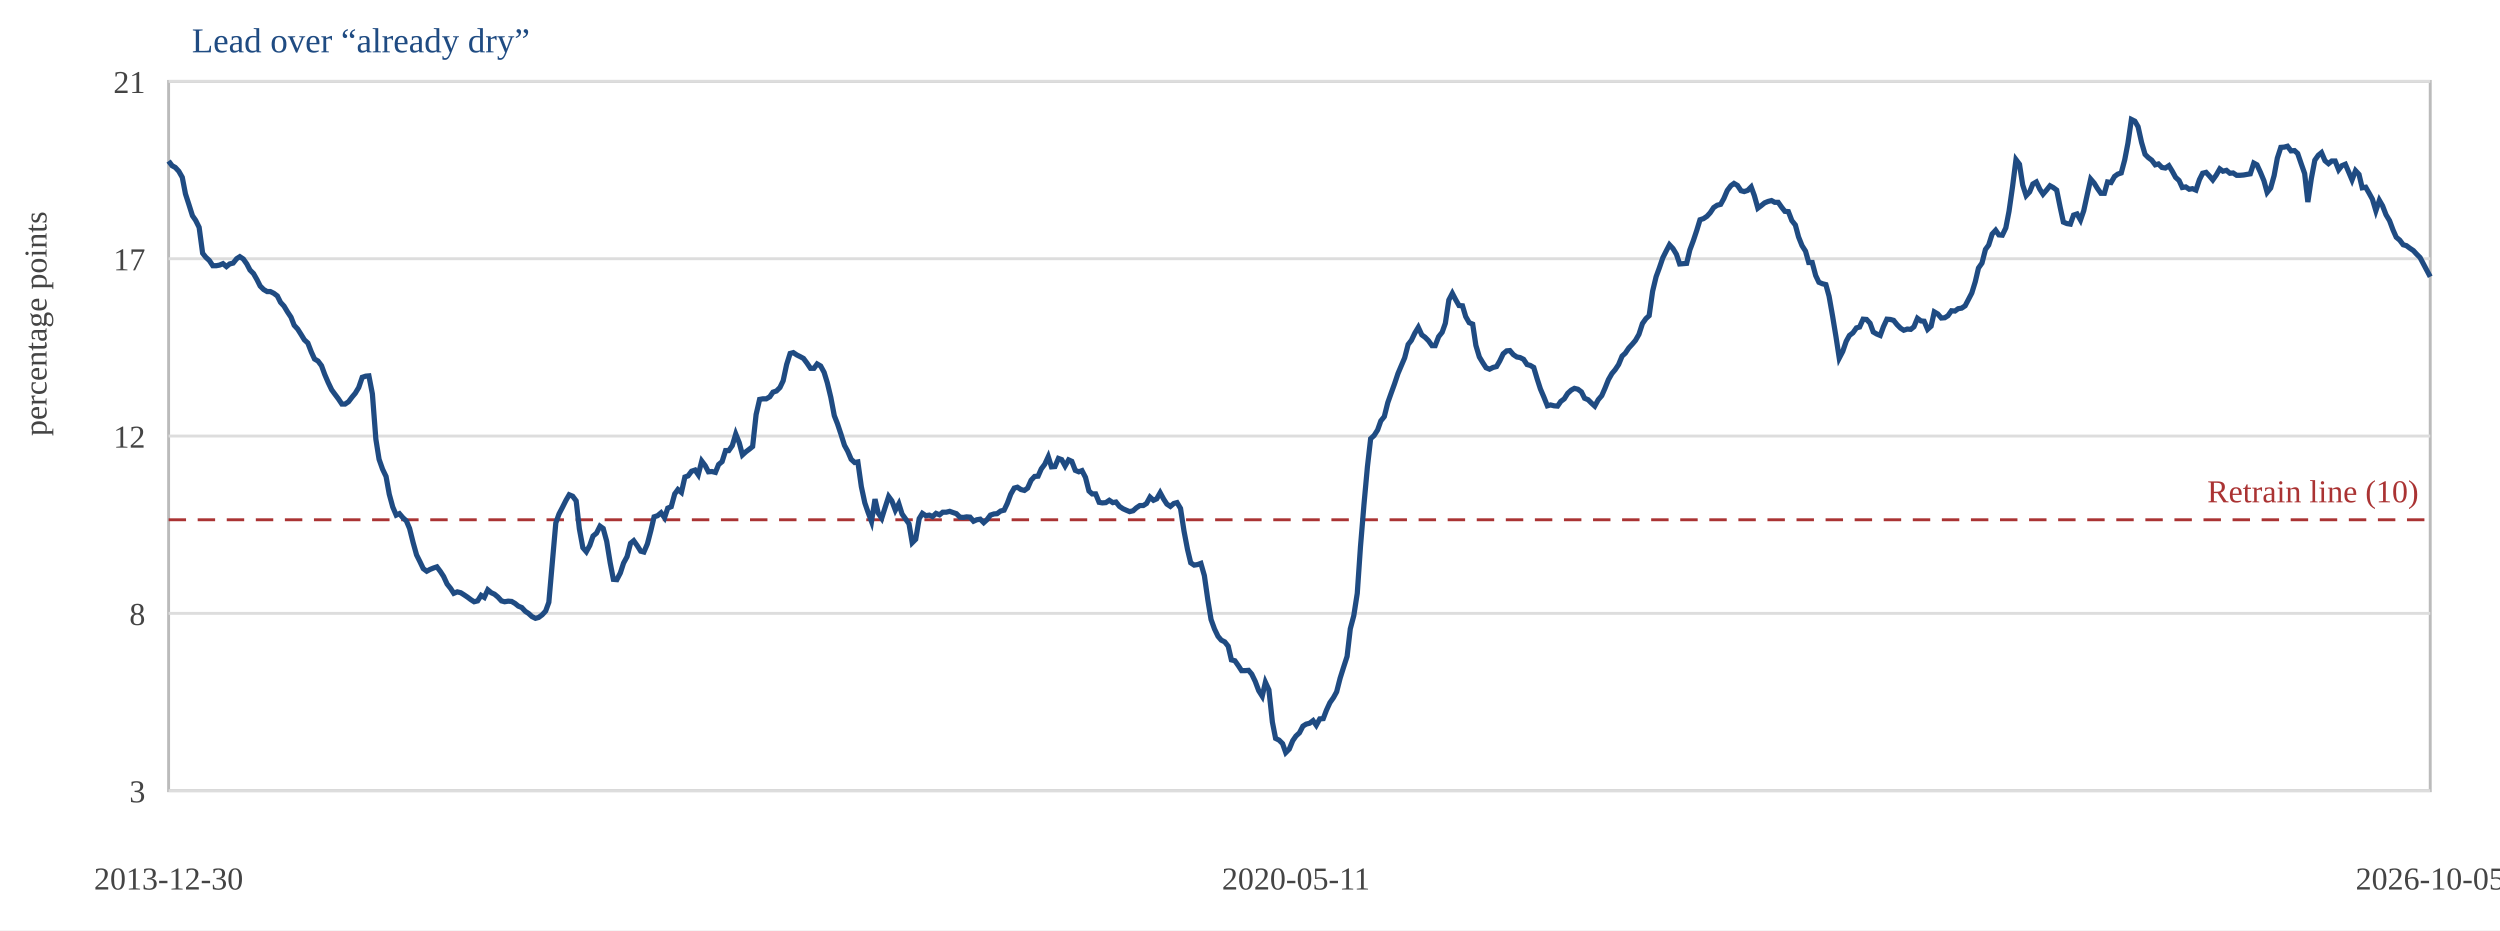
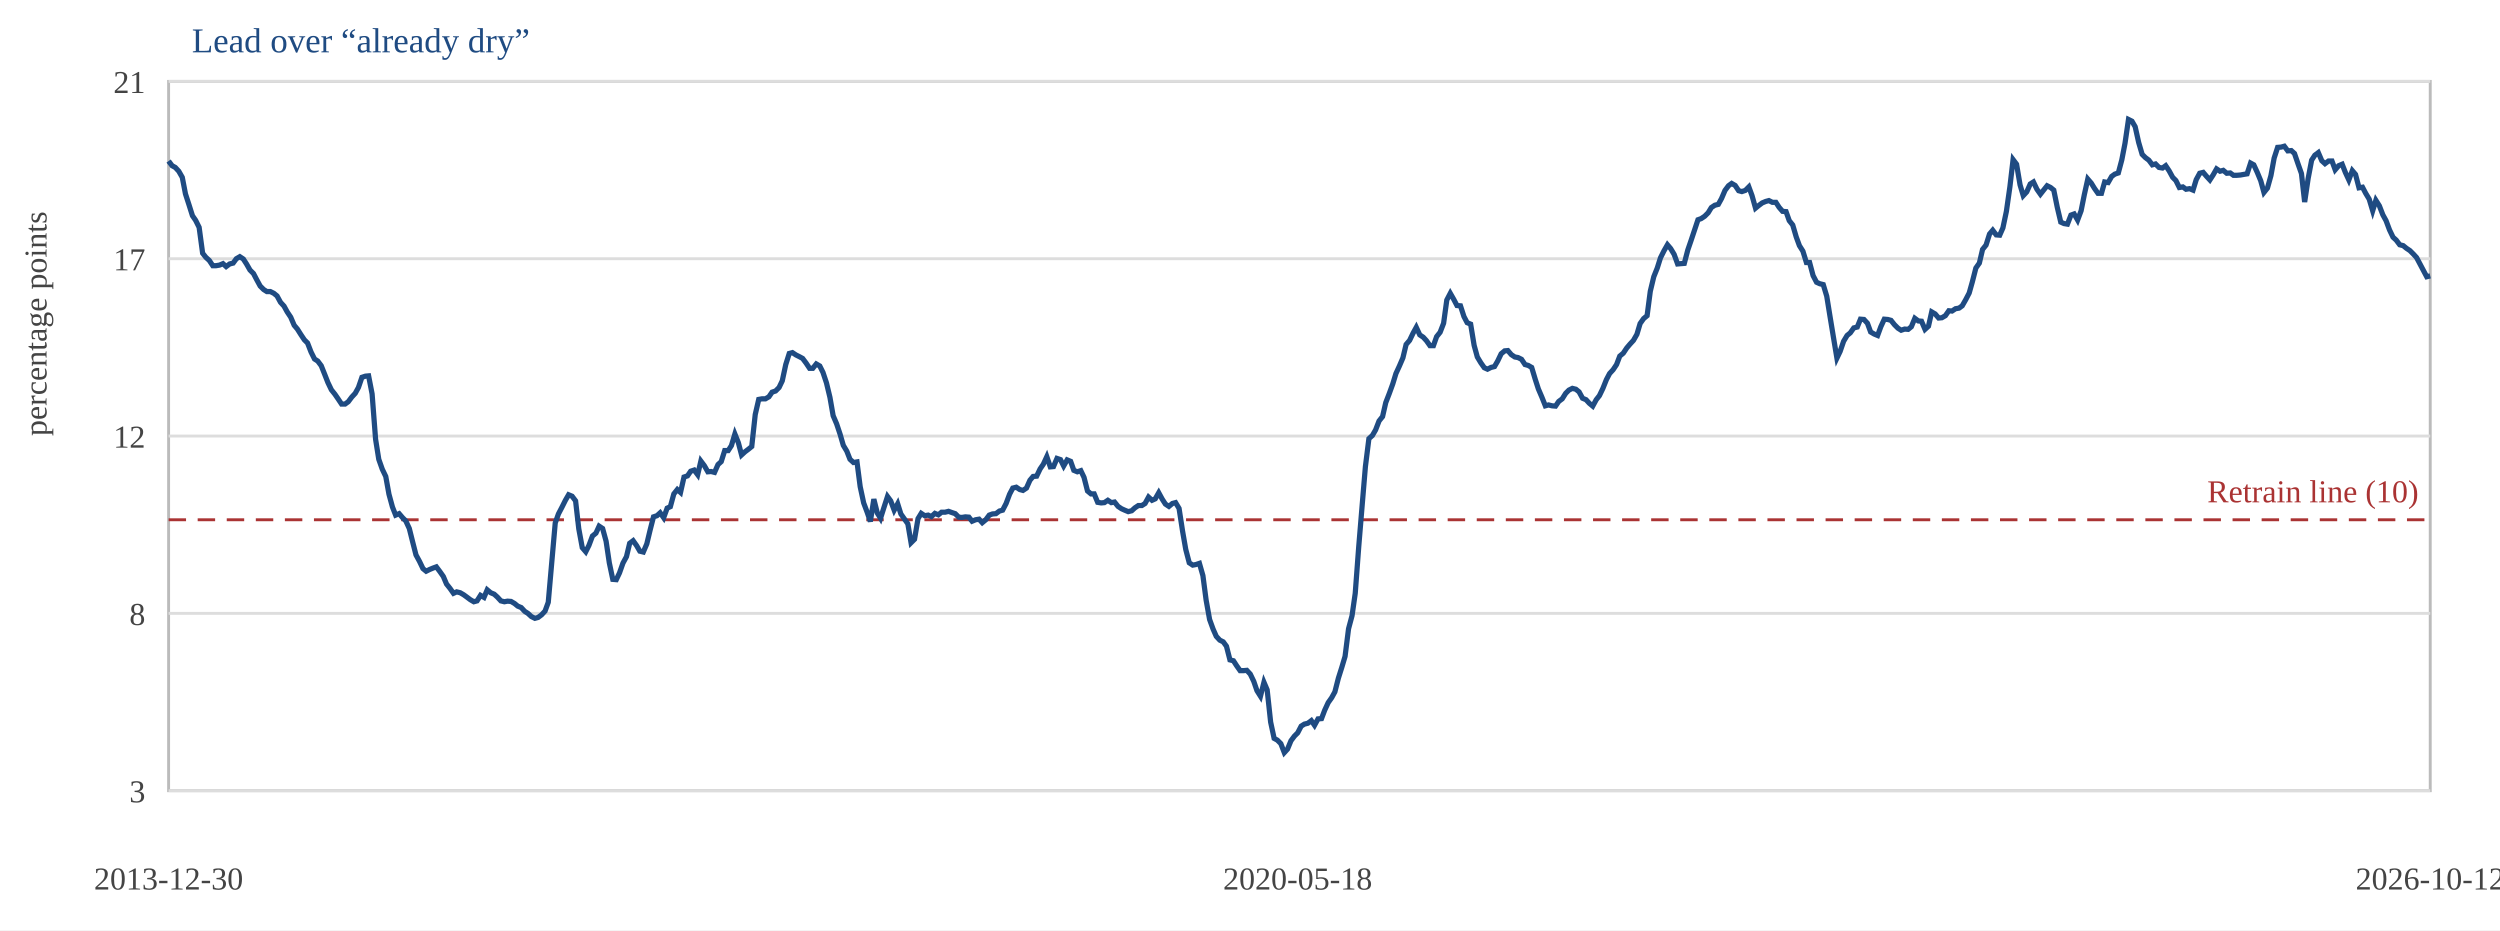
<svg xmlns="http://www.w3.org/2000/svg" width="860" height="320" viewBox="0 0 860 320" role="img">
  <rect width="860" height="320" fill="white" />
  <rect x="58" y="28" width="778" height="244" fill="none" stroke="#bbb" />
  <line x1="58" y1="272.0" x2="836" y2="272.0" stroke="#ddd" />
  <text x="50" y="276.0" text-anchor="end" font-size="11" fill="#444">3</text>
  <line x1="58" y1="211.0" x2="836" y2="211.0" stroke="#ddd" />
  <text x="50" y="215.0" text-anchor="end" font-size="11" fill="#444">8</text>
  <line x1="58" y1="150.0" x2="836" y2="150.0" stroke="#ddd" />
  <text x="50" y="154.0" text-anchor="end" font-size="11" fill="#444">12</text>
  <line x1="58" y1="89.0" x2="836" y2="89.0" stroke="#ddd" />
  <text x="50" y="93.0" text-anchor="end" font-size="11" fill="#444">17</text>
  <line x1="58" y1="28.0" x2="836" y2="28.0" stroke="#ddd" />
  <text x="50" y="32.0" text-anchor="end" font-size="11" fill="#444">21</text>
  <line x1="58" y1="178.8" x2="836" y2="178.8" stroke="#a33" stroke-dasharray="6 4" />
  <text x="832" y="172.8" text-anchor="end" font-size="11" fill="#a33">Retrain line (10)</text>
-   <polyline fill="none" stroke="#1f4b82" stroke-width="1.8" points="58.0,55.4 59.2,57.0 60.3,57.6 61.5,58.9 62.7,61.0 63.8,66.7 65.0,70.4 66.2,74.2 67.3,75.8 68.5,78.2 69.7,87.1 70.8,88.5 72.0,89.6 73.2,91.4 74.4,91.4 75.5,91.2 76.7,90.7 77.9,91.7 79.0,90.8 80.2,90.5 81.4,89.0 82.5,88.3 83.7,89.1 84.9,90.8 86.0,92.9 87.2,94.1 88.4,96.2 89.5,98.4 90.7,99.6 91.9,100.3 93.0,100.3 94.2,100.9 95.4,101.8 96.5,104.0 97.7,105.3 98.9,107.3 100.1,109.1 101.2,111.9 102.4,113.2 103.6,115.1 104.7,116.9 105.9,118.0 107.1,121.1 108.2,123.5 109.4,124.2 110.6,125.8 111.7,128.8 112.9,131.6 114.1,134.1 115.2,135.6 116.4,137.2 117.6,139.0 118.7,139.0 119.9,138.2 121.1,136.6 122.2,135.3 123.4,133.3 124.6,129.8 125.8,129.4 126.9,129.3 128.1,135.5 129.3,151.1 130.4,158.0 131.6,161.4 132.8,163.9 133.9,170.0 135.1,174.4 136.3,177.2 137.4,176.7 138.6,178.1 139.8,179.2 140.9,181.8 142.1,186.6 143.3,190.9 144.4,193.1 145.6,195.6 146.8,196.5 147.9,195.9 149.1,195.4 150.3,195.0 151.5,196.6 152.6,198.3 153.8,200.9 155.0,202.4 156.1,204.1 157.3,203.6 158.5,203.9 159.6,204.6 160.8,205.4 162.0,206.3 163.1,207.0 164.3,206.7 165.5,204.8 166.6,205.5 167.8,202.9 169.0,203.9 170.1,204.4 171.3,205.4 172.5,206.7 173.6,207.0 174.8,206.8 176.0,206.9 177.2,207.6 178.3,208.5 179.5,209.0 180.7,210.3 181.8,211.0 183.0,212.1 184.2,212.7 185.3,212.4 186.5,211.5 187.7,210.2 188.8,207.2 190.0,193.5 191.2,179.9 192.3,176.8 193.5,174.5 194.7,172.1 195.8,170.2 197.0,170.7 198.2,172.3 199.3,181.9 200.5,188.4 201.7,189.8 202.9,187.6 204.0,184.4 205.2,183.4 206.4,181.0 207.5,181.8 208.7,186.2 209.9,193.6 211.0,199.3 212.2,199.4 213.4,197.1 214.5,193.7 215.7,191.5 216.9,186.9 218.0,186.0 219.2,187.7 220.4,189.6 221.5,189.9 222.7,187.1 223.9,182.5 225.0,177.8 226.2,177.4 227.4,176.4 228.6,178.1 229.7,174.8 230.9,174.3 232.1,169.9 233.2,168.4 234.4,169.4 235.6,164.1 236.7,163.7 237.9,162.1 239.1,161.7 240.2,163.3 241.4,158.6 242.6,160.2 243.7,162.3 244.9,162.2 246.1,162.5 247.2,159.8 248.4,158.8 249.6,155.0 250.7,155.0 251.9,153.3 253.1,149.3 254.3,152.3 255.4,156.5 256.6,155.4 257.8,154.5 258.9,153.6 260.1,142.6 261.3,137.4 262.4,137.2 263.6,137.2 264.8,136.5 265.9,134.9 267.1,134.5 268.3,133.3 269.4,131.0 270.6,125.4 271.8,121.6 272.9,121.3 274.1,122.1 275.3,122.7 276.4,123.3 277.6,124.9 278.8,126.7 280.0,126.7 281.1,125.2 282.3,125.9 283.5,128.1 284.6,131.7 285.8,136.7 287.0,143.0 288.1,145.8 289.3,149.4 290.5,153.2 291.6,155.2 292.8,158.0 294.0,159.1 295.1,158.9 296.3,167.4 297.5,173.0 298.6,176.2 299.8,179.4 301.0,171.7 302.1,176.5 303.3,178.3 304.5,174.5 305.7,170.8 306.8,172.3 308.0,175.5 309.2,173.3 310.3,176.8 311.5,178.5 312.7,180.2 313.8,186.7 315.0,185.5 316.2,178.4 317.3,176.6 318.5,177.4 319.7,177.2 320.8,177.7 322.0,176.6 323.2,177.1 324.3,176.2 325.5,176.2 326.7,175.9 327.8,176.3 329.0,176.7 330.2,177.9 331.4,178.0 332.5,177.8 333.7,177.9 334.9,179.3 336.0,178.8 337.2,178.6 338.4,179.8 339.5,178.8 340.7,177.2 341.9,176.8 343.0,176.7 344.2,175.8 345.4,175.5 346.5,173.2 347.7,170.0 348.9,167.9 350.0,167.6 351.2,168.4 352.4,168.7 353.5,167.9 354.7,165.2 355.9,163.9 357.1,163.8 358.2,161.3 359.4,159.7 360.6,157.1 361.7,160.6 362.9,160.5 364.1,157.7 365.2,158.1 366.4,160.3 367.6,158.2 368.7,158.7 369.9,161.8 371.1,162.3 372.2,161.9 373.4,164.2 374.6,168.9 375.7,169.9 376.9,169.9 378.1,172.8 379.2,173.0 380.4,172.9 381.6,172.1 382.8,172.9 383.9,172.7 385.1,174.2 386.3,175.0 387.4,175.5 388.6,176.0 389.8,175.7 390.9,174.7 392.1,173.9 393.3,173.9 394.4,173.2 395.6,171.0 396.8,172.1 397.9,171.6 399.1,169.5 400.3,171.7 401.4,173.4 402.6,174.2 403.8,173.2 404.9,172.9 406.1,174.9 407.3,182.7 408.5,189.0 409.6,193.6 410.8,194.4 412.0,194.2 413.1,193.8 414.3,198.0 415.5,206.4 416.6,213.1 417.8,216.4 419.0,218.9 420.1,220.2 421.3,220.8 422.5,222.3 423.6,227.0 424.8,227.3 426.0,229.0 427.1,230.7 428.3,230.7 429.5,230.6 430.6,231.9 431.8,234.4 433.0,237.6 434.2,239.5 435.3,234.7 436.5,237.3 437.7,248.4 438.8,254.0 440.0,254.6 441.2,255.8 442.3,258.9 443.5,257.7 444.7,254.8 445.8,253.2 447.0,252.1 448.2,249.8 449.3,249.1 450.5,248.8 451.7,247.9 452.8,249.5 454.0,247.3 455.2,247.2 456.3,244.3 457.5,241.7 458.7,240.0 459.8,238.0 461.0,233.3 462.2,229.5 463.4,225.8 464.5,216.3 465.7,211.8 466.9,204.1 468.0,188.1 469.2,173.6 470.4,160.5 471.5,150.9 472.7,149.8 473.9,147.9 475.0,144.8 476.2,143.3 477.4,138.5 478.5,135.4 479.7,132.1 480.9,128.5 482.0,125.9 483.2,123.1 484.4,118.5 485.5,117.1 486.7,114.6 487.9,112.6 489.1,115.2 490.2,116.0 491.4,117.2 492.6,118.9 493.7,118.9 494.9,115.8 496.1,114.3 497.2,111.2 498.4,103.2 499.6,100.9 500.7,103.0 501.9,105.1 503.1,105.2 504.2,108.9 505.4,111.0 506.6,111.5 507.7,118.8 508.9,122.8 510.1,124.8 511.2,126.5 512.4,127.0 513.6,126.4 514.8,126.1 515.9,124.2 517.1,121.7 518.3,120.7 519.4,120.6 520.6,122.0 521.8,122.8 522.9,123.0 524.1,123.6 525.3,125.4 526.4,125.7 527.6,126.4 528.8,130.4 529.9,133.8 531.1,136.6 532.3,139.6 533.4,139.3 534.6,139.6 535.8,139.7 536.9,138.1 538.1,137.2 539.3,135.3 540.5,134.2 541.6,133.6 542.8,133.9 544.0,134.8 545.1,137.0 546.3,137.5 547.5,138.7 548.6,139.7 549.8,137.5 551.0,136.1 552.1,133.6 553.3,130.6 554.5,128.5 555.6,127.2 556.8,125.4 558.0,122.5 559.1,121.5 560.3,119.7 561.5,118.4 562.6,117.1 563.8,115.0 565.0,111.3 566.2,109.6 567.3,108.6 568.5,100.2 569.7,95.2 570.8,92.2 572.0,88.7 573.2,86.3 574.3,84.2 575.5,85.5 576.7,87.5 577.8,90.8 579.0,90.7 580.2,90.6 581.3,86.0 582.5,82.8 583.7,79.2 584.8,75.6 586.0,75.2 587.2,74.4 588.3,73.2 589.5,71.4 590.7,70.6 591.9,70.3 593.0,68.3 594.2,65.5 595.4,63.9 596.5,63.1 597.7,63.8 598.9,65.6 600.0,65.9 601.2,65.5 602.4,64.3 603.5,67.3 604.7,71.6 605.9,70.7 607.0,69.8 608.2,69.3 609.4,69.0 610.5,69.6 611.7,69.6 612.9,71.3 614.0,72.7 615.2,72.8 616.4,75.9 617.6,77.4 618.7,81.5 619.9,84.5 621.1,86.4 622.2,90.3 623.4,90.3 624.6,94.8 625.7,97.1 626.9,97.6 628.1,97.9 629.2,101.9 630.4,108.7 631.6,116.0 632.7,123.2 633.9,120.9 635.1,117.4 636.2,115.4 637.4,114.5 638.6,112.8 639.7,112.5 640.9,109.8 642.1,109.9 643.3,111.2 644.4,114.2 645.6,114.9 646.8,115.4 647.9,112.4 649.1,109.8 650.3,109.9 651.4,110.2 652.6,111.7 653.8,112.9 654.9,113.6 656.1,113.2 657.3,113.3 658.4,112.4 659.6,109.5 660.8,110.4 661.9,110.5 663.1,113.3 664.3,112.2 665.4,107.3 666.6,108.0 667.8,109.4 669.0,109.3 670.1,108.6 671.3,106.9 672.5,107.0 673.6,106.2 674.8,106.0 676.0,105.2 677.1,103.1 678.3,100.8 679.5,96.9 680.6,92.2 681.8,90.5 683.0,85.8 684.1,84.3 685.3,80.5 686.5,79.2 687.6,80.8 688.8,80.9 690.0,78.4 691.1,72.7 692.3,64.3 693.5,54.9 694.7,56.5 695.8,63.6 697.0,67.3 698.2,66.0 699.3,63.3 700.5,62.6 701.7,65.1 702.8,66.8 704.0,65.4 705.2,63.9 706.3,64.5 707.5,65.4 708.7,71.3 709.8,76.4 711.0,76.9 712.2,77.1 713.3,74.0 714.5,73.6 715.7,75.7 716.8,72.5 718.0,67.0 719.2,61.6 720.4,63.0 721.5,64.8 722.7,66.5 723.9,66.5 725.0,62.6 726.2,62.8 727.4,60.7 728.5,59.9 729.7,59.5 730.9,55.0 732.0,49.3 733.2,41.1 734.4,41.7 735.5,43.6 736.7,49.0 737.9,53.1 739.0,54.2 740.2,55.1 741.4,56.7 742.5,56.4 743.7,57.6 744.9,57.8 746.1,57.0 747.2,58.8 748.4,61.0 749.6,62.1 750.7,64.5 751.9,64.3 753.1,65.1 754.2,64.9 755.4,65.4 756.6,61.8 757.7,59.6 758.9,59.3 760.1,60.6 761.2,61.9 762.4,60.2 763.6,58.1 764.7,58.9 765.9,58.6 767.1,59.6 768.2,59.5 769.4,60.3 770.6,60.3 771.8,60.2 772.9,60.0 774.1,59.8 775.3,56.1 776.4,56.7 777.6,59.3 778.8,62.2 779.9,66.2 781.1,64.7 782.3,60.4 783.4,54.4 784.6,50.7 785.8,50.6 786.9,50.3 788.1,51.9 789.3,51.8 790.4,52.8 791.6,56.3 792.8,59.7 793.9,69.5 795.1,61.4 796.3,55.1 797.5,53.4 798.6,52.5 799.8,55.3 801.0,56.3 802.1,55.4 803.3,55.4 804.5,58.4 805.6,57.0 806.8,56.5 808.0,59.3 809.1,61.9 810.3,58.7 811.5,60.0 812.6,64.6 813.8,64.4 815.0,66.5 816.1,68.5 817.3,72.5 818.5,68.9 819.6,70.8 820.8,73.9 822.0,75.9 823.2,79.1 824.3,81.6 825.5,82.6 826.7,84.2 827.8,84.5 829.0,85.4 830.2,86.2 831.3,87.4 832.5,88.6 836.0,95.2" />
+   <polyline fill="none" stroke="#1f4b82" stroke-width="1.8" points="58.0,55.4 59.2,57.0 60.3,57.6 61.5,58.9 62.7,61.0 63.8,66.7 65.0,70.4 66.2,74.2 67.3,75.8 68.5,78.2 69.7,87.1 70.8,88.5 72.0,89.6 73.2,91.4 74.3,91.4 75.5,91.2 76.7,90.7 77.8,91.7 79.0,90.8 80.2,90.5 81.3,89.0 82.5,88.3 83.7,89.1 84.8,90.8 86.0,92.9 87.2,94.1 88.3,96.2 89.5,98.4 90.7,99.6 91.8,100.3 93.0,100.3 94.2,100.9 95.3,101.8 96.5,104.0 97.7,105.3 98.8,107.3 100.0,109.1 101.2,111.9 102.3,113.2 103.5,115.1 104.7,116.9 105.8,118.0 107.0,121.1 108.2,123.5 109.3,124.2 110.5,125.8 111.7,128.8 112.8,131.6 114.0,134.1 115.2,135.6 116.3,137.2 117.5,139.0 118.7,139.0 119.8,138.2 121.0,136.6 122.2,135.3 123.3,133.3 124.5,129.8 125.7,129.4 126.8,129.3 128.0,135.5 129.2,151.1 130.3,158.0 131.5,161.4 132.7,163.9 133.8,170.0 135.0,174.4 136.1,177.2 137.3,176.7 138.5,178.1 139.6,179.2 140.8,181.8 142.0,186.6 143.1,190.9 144.3,193.1 145.5,195.6 146.6,196.5 147.8,195.9 149.0,195.4 150.1,195.0 151.3,196.6 152.5,198.3 153.6,200.9 154.8,202.4 156.0,204.1 157.1,203.6 158.3,203.9 159.5,204.6 160.6,205.4 161.8,206.3 163.0,207.0 164.1,206.7 165.3,204.8 166.5,205.5 167.6,202.9 168.8,203.9 170.0,204.4 171.1,205.4 172.3,206.7 173.5,207.0 174.6,206.8 175.8,206.9 177.0,207.6 178.1,208.5 179.3,209.0 180.5,210.3 181.6,211.0 182.8,212.1 184.0,212.7 185.1,212.4 186.3,211.5 187.5,210.2 188.6,207.2 189.8,193.5 191.0,179.9 192.1,176.8 193.3,174.5 194.5,172.1 195.6,170.2 196.8,170.7 198.0,172.3 199.1,181.9 200.3,188.4 201.5,189.8 202.6,187.6 203.8,184.4 205.0,183.4 206.1,181.0 207.3,181.8 208.5,186.2 209.6,193.6 210.8,199.3 212.0,199.4 213.1,197.1 214.3,193.7 215.5,191.5 216.6,186.9 217.8,186.0 219.0,187.7 220.1,189.6 221.3,189.9 222.5,187.1 223.6,182.5 224.8,177.8 226.0,177.4 227.1,176.4 228.3,178.1 229.5,174.8 230.6,174.3 231.8,169.9 233.0,168.4 234.1,169.4 235.3,164.1 236.5,163.7 237.6,162.1 238.8,161.7 240.0,163.3 241.1,158.6 242.3,160.2 243.5,162.3 244.6,162.2 245.8,162.5 247.0,159.8 248.1,158.8 249.3,155.0 250.5,155.0 251.6,153.3 252.8,149.3 254.0,152.3 255.1,156.5 256.3,155.4 257.5,154.5 258.6,153.6 259.8,142.6 261.0,137.4 262.1,137.2 263.3,137.2 264.5,136.5 265.6,134.9 266.8,134.5 268.0,133.3 269.1,131.0 270.3,125.4 271.5,121.6 272.6,121.3 273.8,122.1 275.0,122.7 276.1,123.3 277.3,124.9 278.5,126.7 279.6,126.7 280.8,125.2 282.0,125.9 283.1,128.1 284.3,131.7 285.5,136.7 286.6,143.0 287.8,145.8 289.0,149.4 290.1,153.2 291.3,155.2 292.4,158.0 293.6,159.1 294.8,158.9 295.9,167.4 297.1,173.0 298.3,176.2 299.4,179.4 300.6,171.7 301.8,176.5 302.9,178.3 304.1,174.5 305.3,170.8 306.4,172.3 307.6,175.5 308.8,173.3 309.9,176.8 311.1,178.5 312.3,180.2 313.4,186.7 314.6,185.5 315.8,178.4 316.9,176.6 318.1,177.4 319.3,177.2 320.4,177.7 321.6,176.6 322.8,177.1 323.9,176.2 325.1,176.2 326.3,175.9 327.4,176.3 328.6,176.7 329.8,177.9 330.9,178.0 332.1,177.8 333.3,177.9 334.4,179.3 335.6,178.8 336.8,178.6 337.9,179.8 339.1,178.8 340.3,177.2 341.4,176.8 342.6,176.7 343.8,175.8 344.9,175.5 346.1,173.2 347.3,170.0 348.4,167.9 349.6,167.6 350.8,168.4 351.9,168.7 353.1,167.9 354.3,165.2 355.4,163.9 356.6,163.8 357.8,161.3 358.9,159.7 360.1,157.1 361.3,160.6 362.4,160.5 363.6,157.7 364.8,158.1 365.9,160.3 367.1,158.2 368.3,158.7 369.4,161.8 370.6,162.3 371.8,161.9 372.9,164.2 374.1,168.9 375.3,169.9 376.4,169.9 377.6,172.8 378.8,173.0 379.9,172.9 381.1,172.1 382.3,172.9 383.4,172.7 384.6,174.2 385.8,175.0 386.9,175.5 388.1,176.0 389.3,175.7 390.4,174.7 391.6,173.9 392.8,173.9 393.9,173.2 395.1,171.0 396.3,172.1 397.4,171.6 398.6,169.5 399.8,171.7 400.9,173.4 402.1,174.2 403.3,173.2 404.4,172.9 405.6,174.9 406.8,182.7 407.9,189.0 409.1,193.6 410.3,194.4 411.4,194.2 412.6,193.8 413.8,198.0 414.9,206.4 416.1,213.1 417.3,216.4 418.4,218.9 419.6,220.2 420.8,220.8 421.9,222.3 423.1,227.0 424.3,227.3 425.4,229.0 426.6,230.7 427.8,230.7 428.9,230.6 430.1,231.9 431.3,234.4 432.4,237.6 433.6,239.5 434.8,234.7 435.9,237.3 437.1,248.4 438.3,254.0 439.4,254.6 440.6,255.8 441.8,258.9 442.9,257.7 444.1,254.8 445.3,253.2 446.4,252.1 447.6,249.8 448.7,249.1 449.9,248.8 451.1,247.9 452.2,249.5 453.4,247.3 454.6,247.2 455.7,244.3 456.9,241.7 458.1,240.0 459.2,238.0 460.4,233.3 461.6,229.5 462.7,225.8 463.9,216.3 465.1,211.8 466.2,204.1 467.4,188.1 468.6,173.6 469.7,160.5 470.9,150.9 472.1,149.8 473.2,147.9 474.4,144.8 475.6,143.3 476.7,138.5 477.9,135.4 479.1,132.1 480.2,128.5 481.4,125.9 482.6,123.1 483.7,118.5 484.9,117.1 486.1,114.6 487.2,112.6 488.4,115.2 489.6,116.0 490.7,117.2 491.9,118.9 493.1,118.9 494.2,115.8 495.4,114.3 496.6,111.2 497.7,103.2 498.9,100.9 500.1,103.0 501.2,105.1 502.4,105.2 503.6,108.9 504.7,111.0 505.9,111.5 507.1,118.8 508.2,122.8 509.4,124.8 510.6,126.5 511.7,127.0 512.9,126.4 514.1,126.1 515.2,124.2 516.4,121.7 517.6,120.7 518.7,120.6 519.9,122.0 521.1,122.8 522.2,123.0 523.4,123.6 524.6,125.4 525.7,125.7 526.9,126.4 528.1,130.4 529.2,133.8 530.4,136.6 531.6,139.6 532.7,139.3 533.9,139.6 535.1,139.7 536.2,138.1 537.4,137.2 538.6,135.3 539.7,134.2 540.9,133.6 542.1,133.9 543.2,134.8 544.4,137.0 545.6,137.5 546.7,138.7 547.9,139.7 549.1,137.5 550.2,136.1 551.4,133.6 552.6,130.6 553.7,128.5 554.9,127.2 556.1,125.4 557.2,122.5 558.4,121.5 559.6,119.7 560.7,118.4 561.9,117.1 563.1,115.0 564.2,111.3 565.4,109.6 566.6,108.6 567.7,100.2 568.9,95.2 570.1,92.2 571.2,88.7 572.4,86.3 573.6,84.2 574.7,85.5 575.9,87.5 577.1,90.8 578.2,90.7 579.4,90.6 580.6,86.0 581.7,82.8 582.9,79.2 584.1,75.6 585.2,75.2 586.4,74.4 587.6,73.2 588.7,71.4 589.9,70.6 591.1,70.3 592.2,68.3 593.4,65.5 594.6,63.9 595.7,63.1 596.9,63.8 598.1,65.6 599.2,65.9 600.4,65.5 601.6,64.3 602.7,67.3 603.9,71.6 605.0,70.7 606.2,69.8 607.4,69.3 608.5,69.0 609.7,69.6 610.9,69.6 612.0,71.3 613.2,72.7 614.4,72.8 615.5,75.9 616.7,77.4 617.9,81.5 619.0,84.5 620.2,86.4 621.4,90.3 622.5,90.3 623.7,94.8 624.9,97.1 626.0,97.6 627.2,97.9 628.4,101.9 629.5,108.7 630.7,116.0 631.9,123.2 633.0,120.9 634.2,117.4 635.4,115.4 636.5,114.5 637.7,112.8 638.9,112.5 640.0,109.8 641.2,109.9 642.4,111.2 643.5,114.2 644.7,114.9 645.9,115.4 647.0,112.4 648.2,109.8 649.4,109.9 650.5,110.2 651.7,111.7 652.9,112.9 654.0,113.6 655.2,113.2 656.4,113.3 657.5,112.4 658.7,109.5 659.9,110.4 661.0,110.5 662.2,113.3 663.4,112.2 664.5,107.3 665.7,108.0 666.9,109.4 668.0,109.3 669.2,108.6 670.4,106.9 671.5,107.0 672.7,106.2 673.9,106.0 675.0,105.2 676.2,103.1 677.4,100.8 678.5,96.9 679.7,92.2 680.9,90.5 682.0,85.8 683.2,84.3 684.4,80.5 685.5,79.2 686.7,80.8 687.9,80.9 689.0,78.4 690.2,72.7 691.4,64.3 692.5,54.9 693.7,56.5 694.9,63.6 696.0,67.3 697.2,66.0 698.4,63.3 699.5,62.6 700.7,65.1 701.9,66.8 703.0,65.4 704.2,63.9 705.4,64.5 706.5,65.4 707.7,71.3 708.9,76.4 710.0,76.9 711.2,77.1 712.4,74.0 713.5,73.6 714.7,75.7 715.9,72.5 717.0,67.0 718.2,61.6 719.4,63.0 720.5,64.8 721.7,66.5 722.9,66.5 724.0,62.6 725.2,62.8 726.4,60.7 727.5,59.9 728.7,59.5 729.9,55.0 731.0,49.3 732.2,41.1 733.4,41.7 734.5,43.6 735.7,49.0 736.9,53.1 738.0,54.2 739.2,55.1 740.4,56.7 741.5,56.4 742.7,57.6 743.9,57.8 745.0,57.0 746.2,58.8 747.4,61.0 748.5,62.1 749.7,64.5 750.9,64.3 752.0,65.1 753.2,64.9 754.4,65.4 755.5,61.8 756.7,59.6 757.9,59.3 759.0,60.6 760.2,61.9 761.3,60.2 762.5,58.1 763.7,58.9 764.8,58.6 766.0,59.6 767.2,59.5 768.3,60.3 769.5,60.3 770.7,60.2 771.8,60.0 773.0,59.8 774.2,56.1 775.3,56.7 776.5,59.3 777.7,62.2 778.8,66.2 780.0,64.7 781.2,60.4 782.3,54.4 783.5,50.7 784.7,50.6 785.8,50.3 787.0,51.9 788.2,51.8 789.3,52.8 790.5,56.3 791.7,59.7 792.8,69.5 794.0,61.4 795.2,55.1 796.3,53.4 797.5,52.5 798.7,55.3 799.8,56.3 801.0,55.4 802.2,55.4 803.3,58.4 804.5,57.0 805.7,56.5 806.8,59.3 808.0,61.9 809.2,58.7 810.3,60.0 811.5,64.6 812.7,64.4 813.8,66.5 815.0,68.5 816.2,72.5 817.3,68.9 818.5,70.8 819.7,73.9 820.8,75.9 822.0,79.1 823.2,81.6 824.3,82.6 825.5,84.2 826.7,84.5 827.8,85.4 829.0,86.2 830.2,87.4 831.3,88.6 834.8,95.2 836.0,94.9" />
  <text x="66" y="18" font-size="12" fill="#1f4b82">Lead over “already dry”</text>
  <text x="58.0" y="306" text-anchor="middle" font-size="11" fill="#444">2013-12-30</text>
-   <text x="445.8" y="306" text-anchor="middle" font-size="11" fill="#444">2020-05-11</text>
-   <text x="836.0" y="306" text-anchor="middle" font-size="11" fill="#444">2026-10-05</text>
+   <text x="446.4" y="306" text-anchor="middle" font-size="11" fill="#444">2020-05-18</text>
+   <text x="836.0" y="306" text-anchor="middle" font-size="11" fill="#444">2026-10-12</text>
  <text x="16" y="150" transform="rotate(-90 16,150)" font-size="11" fill="#444">percentage points</text>
</svg>
